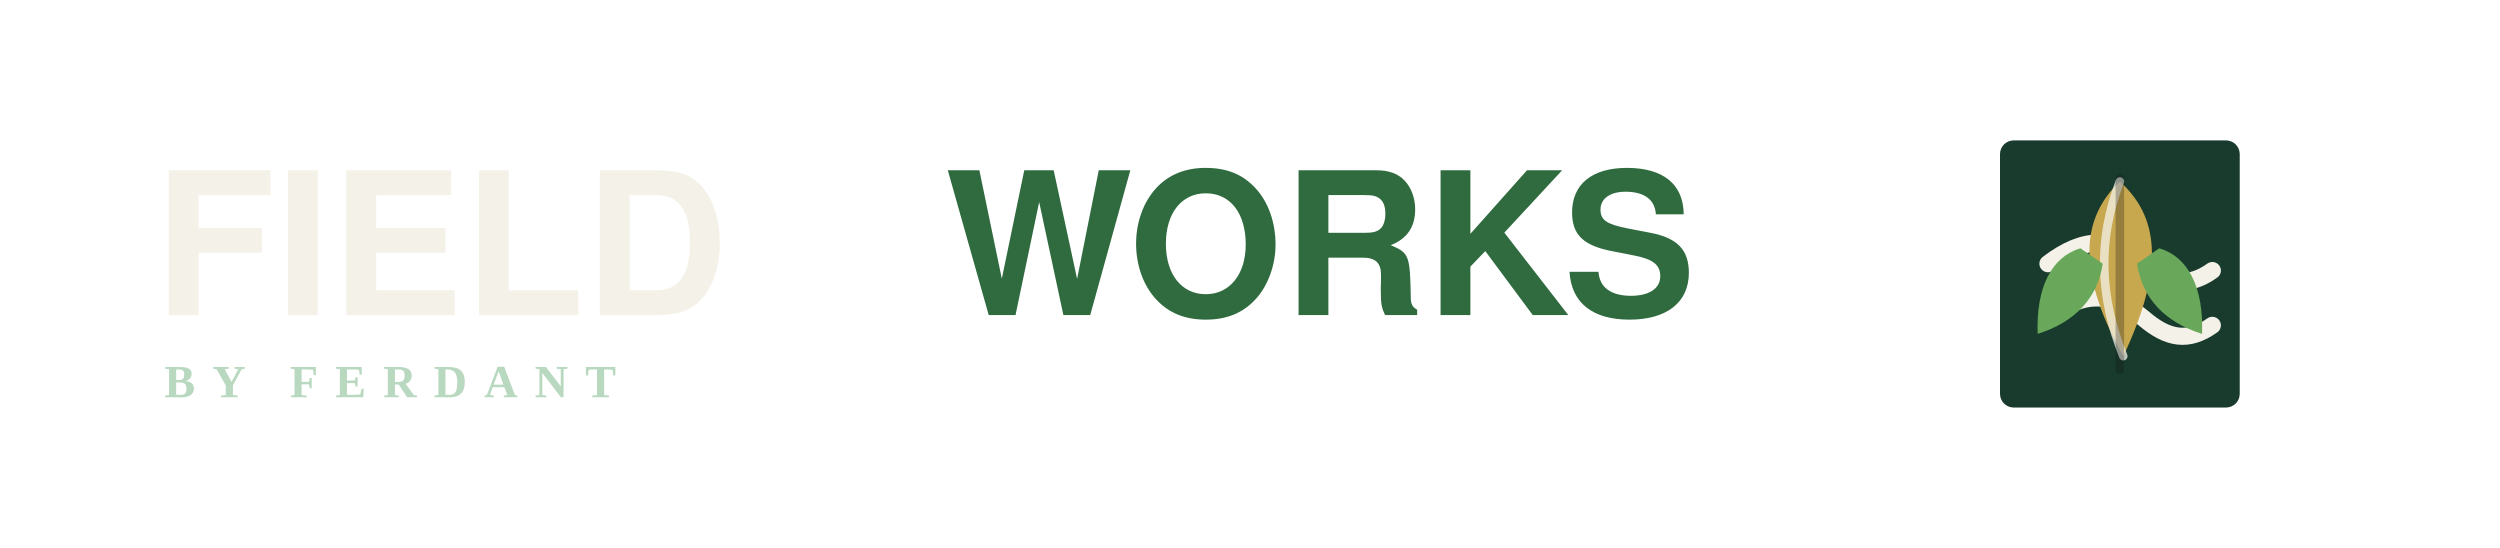
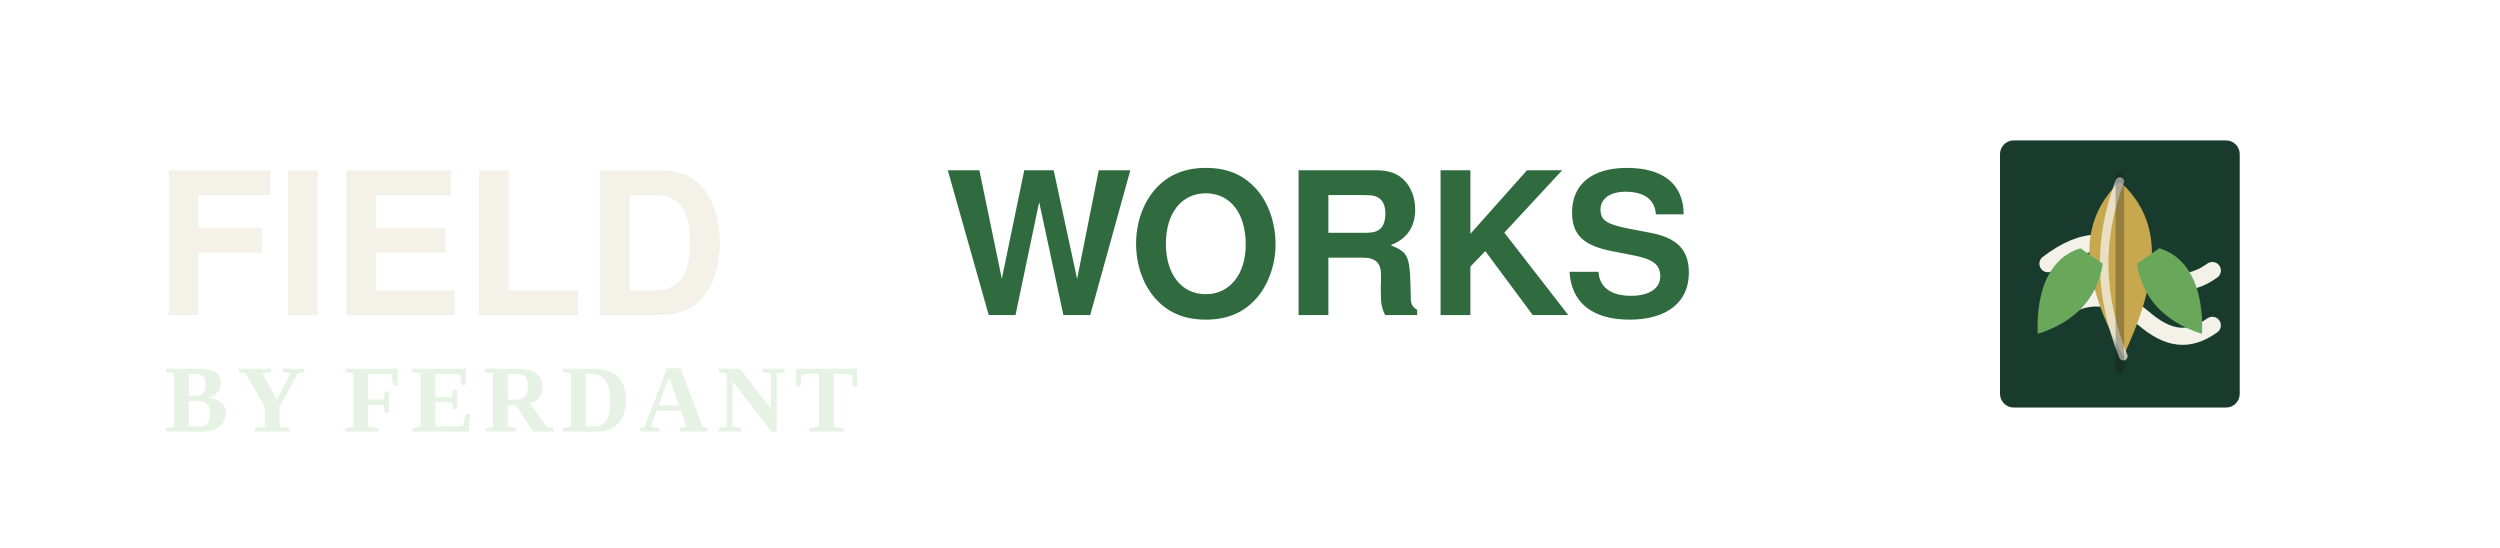
<svg xmlns="http://www.w3.org/2000/svg" width="1460" height="320" viewBox="0 0 1460 320" role="img" aria-labelledby="title desc">
  <g aria-hidden="true">
    <text x="90" y="184" font-family="Arial Black, Impact, Helvetica, sans-serif" font-size="116" font-weight="900" textLength="438" lengthAdjust="spacingAndGlyphs" fill="#F4F1E8">FIELD</text>
    <text x="552" y="184" font-family="Arial Black, Impact, Helvetica, sans-serif" font-size="116" font-weight="900" textLength="520" lengthAdjust="spacingAndGlyphs" fill="#2F6B3F">WORKS</text>
-     <text x="96" y="232" font-family="Public Sans, Source Sans 3, Helvetica, Arial, sans-serif" font-size="27" font-weight="800" letter-spacing="10" fill="#B8D8C0">BY FERDANT</text>
+     <text x="96" y="252" font-family="Public Sans, Source Sans 3, Helvetica, Arial, sans-serif" font-size="56" font-weight="900" letter-spacing="5" fill="#E6F2E4">BY FERDANT</text>
  </g>
  <g transform="translate(1168 82)" aria-hidden="true">
    <rect x="0" y="0" width="140" height="156" rx="8" fill="#183B2D" />
    <path d="M28 104 C48 88 65 88 84 104 C98 116 110 118 124 108" fill="none" stroke="#F4F1E8" stroke-width="10" stroke-linecap="round" />
    <path d="M28 72 C49 56 66 56 84 72 C98 84 110 86 124 76" fill="none" stroke="#F4F1E8" stroke-width="10" stroke-linecap="round" />
    <path d="M70 24 C92 44 97 73 72 126 C43 74 49 44 70 24 Z" fill="#C8A84E" />
    <path d="M70 24 C57 58 58 91 72 126" fill="none" stroke="#F4F1E8" stroke-width="5" stroke-linecap="round" opacity="0.75" />
    <path d="M47 63 C30 68 21 86 22 113 C44 106 57 92 60 72" fill="#69A85A" />
    <path d="M93 63 C110 68 119 86 118 113 C96 106 83 92 80 72" fill="#69A85A" />
    <path d="M70 22 V134" stroke="#111111" stroke-width="5" stroke-linecap="round" opacity="0.28" />
  </g>
</svg>
